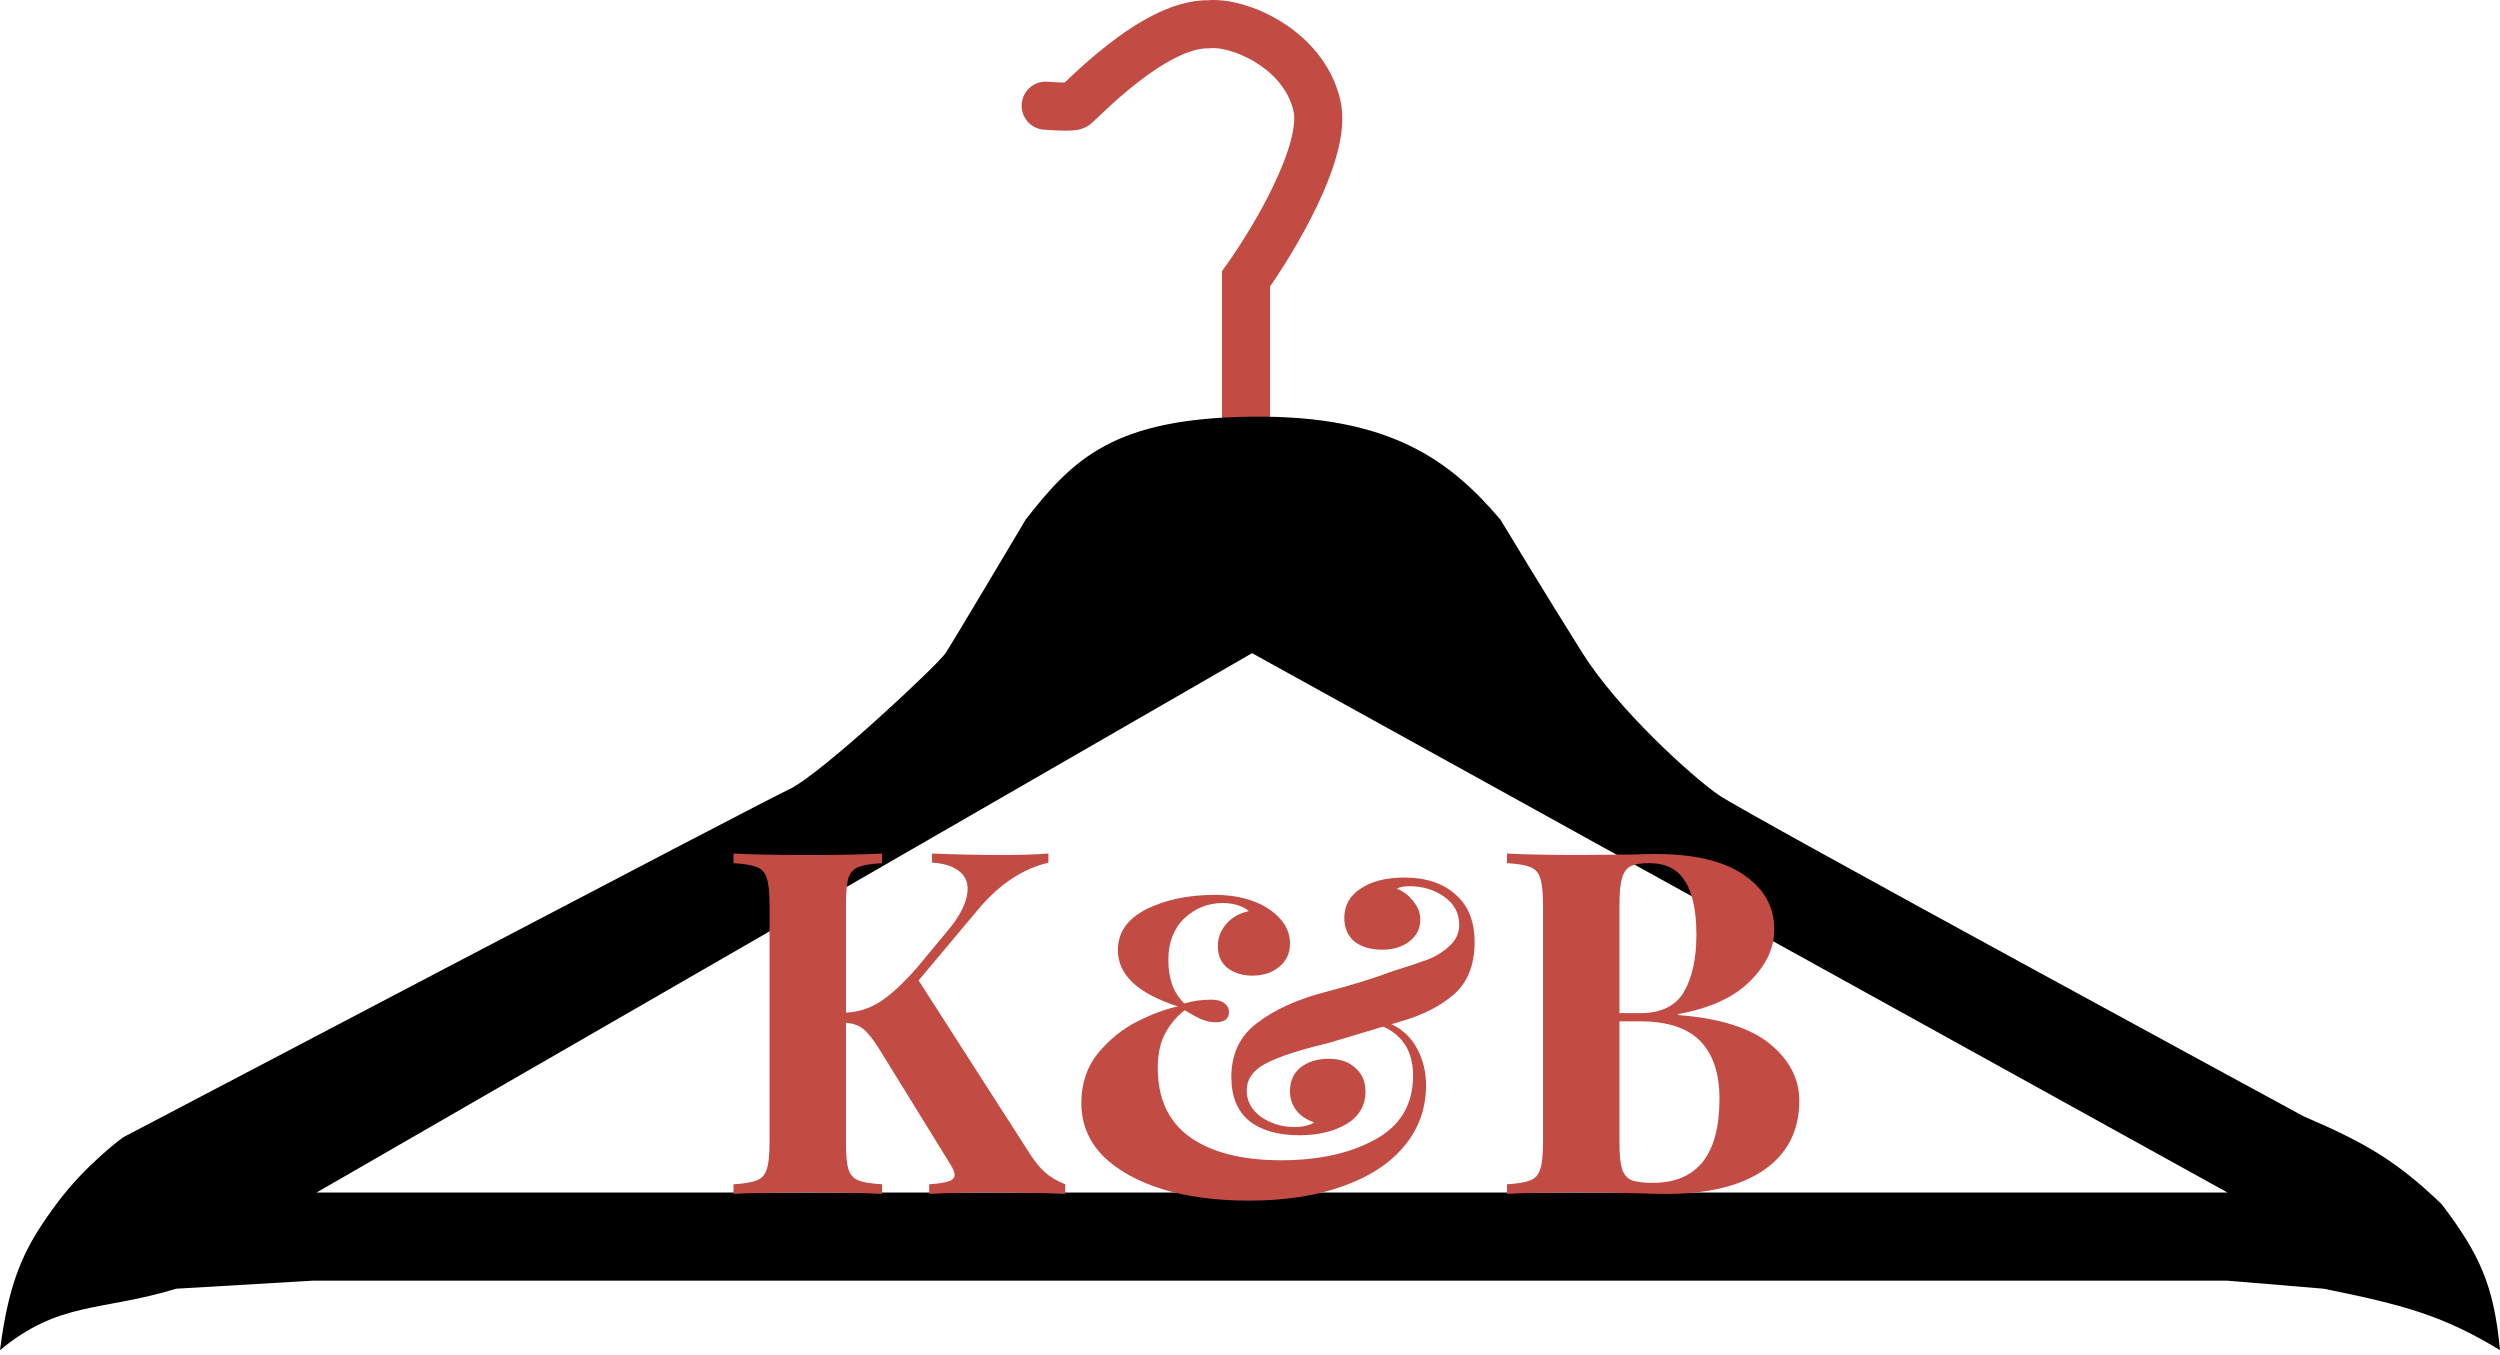
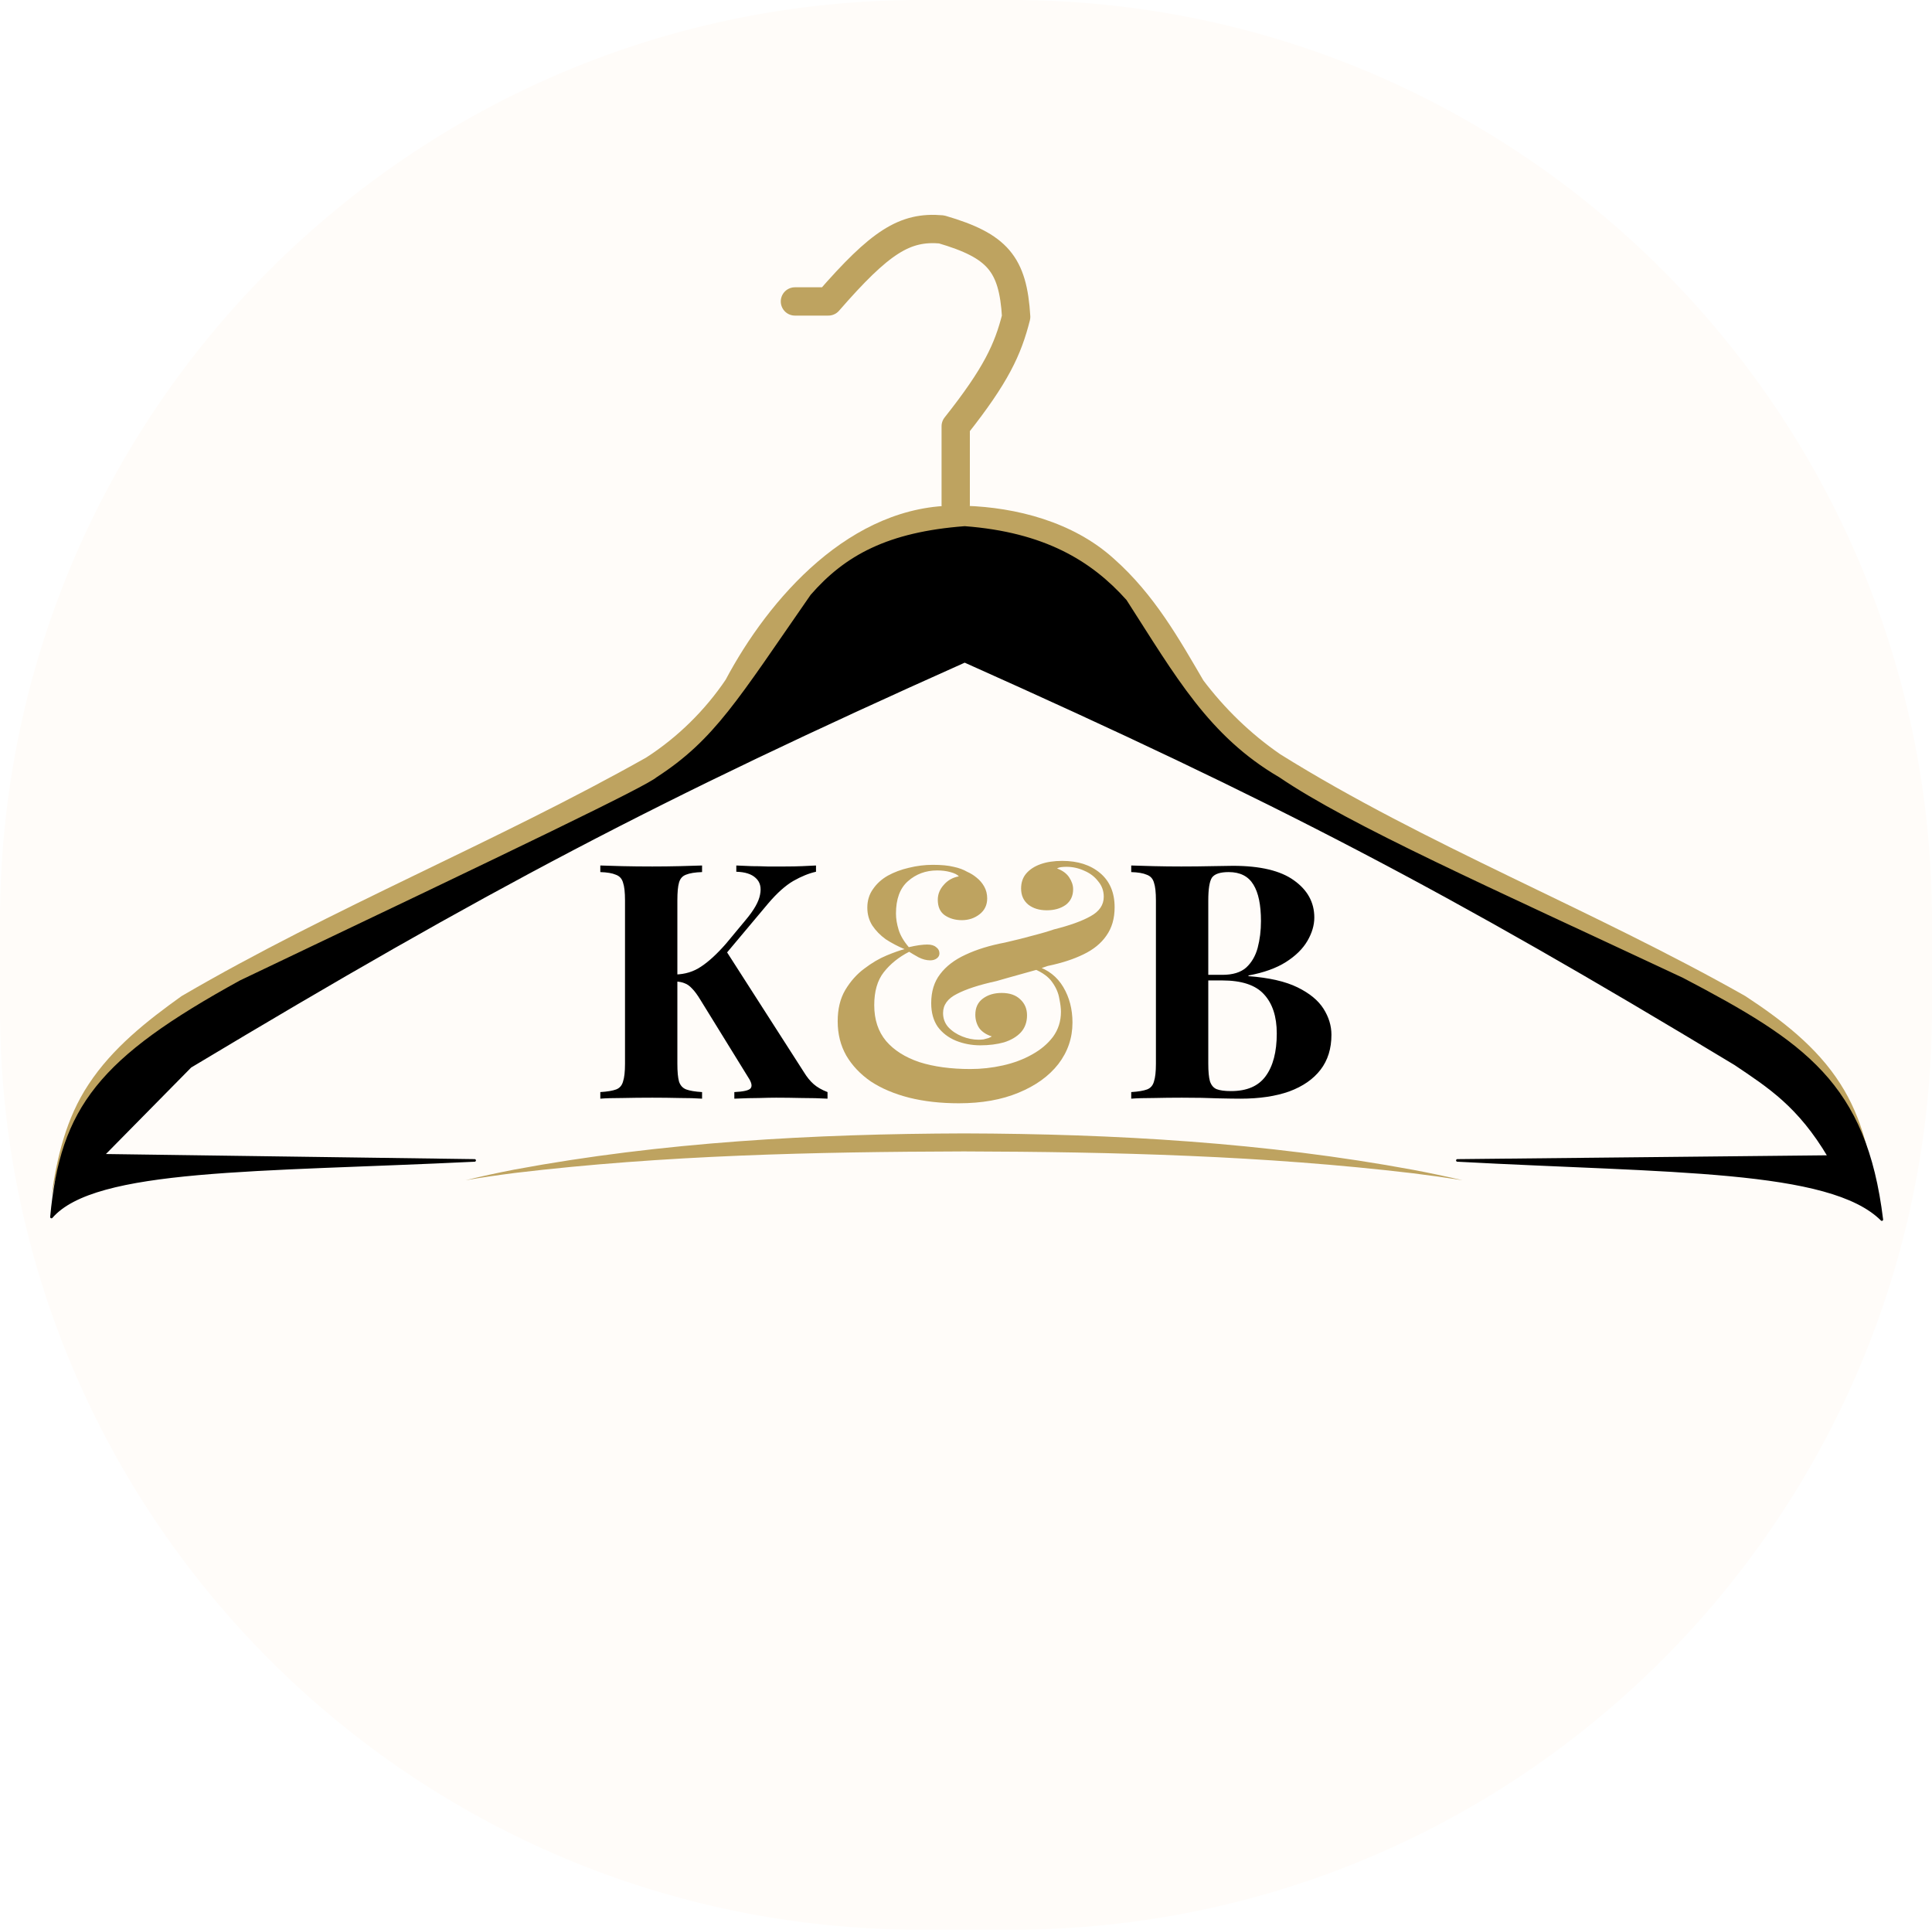
- <svg xmlns="http://www.w3.org/2000/svg" width="312" height="169" viewBox="0 0 312 169" fill="none">
-   <path d="M130.749 10.2C129.098 10.063 127.648 11.29 127.51 12.941C127.373 14.592 128.6 16.042 130.251 16.18L130.5 13.19L130.749 10.2ZM150.814 3.033L150.753 6.033L150.953 6.037L151.152 6.014L150.814 3.033ZM164.356 13.19L167.279 12.513V12.513L164.356 13.19ZM155.502 34.806L153.06 33.062L152.502 33.845V34.806H155.502ZM130.5 13.19C130.251 16.18 130.251 16.18 130.251 16.18C130.251 16.18 130.251 16.18 130.252 16.18C130.252 16.18 130.252 16.18 130.253 16.18C130.253 16.18 130.254 16.18 130.255 16.18C130.258 16.18 130.261 16.181 130.264 16.181C130.272 16.181 130.282 16.182 130.296 16.183C130.322 16.186 130.359 16.189 130.407 16.192C130.501 16.199 130.634 16.209 130.794 16.22C131.113 16.241 131.551 16.268 132.012 16.286C132.464 16.303 132.985 16.314 133.457 16.298C133.689 16.291 133.961 16.275 134.231 16.239C134.408 16.216 134.943 16.146 135.488 15.873L134.146 13.19L132.804 10.507C133.055 10.382 133.254 10.332 133.317 10.316C133.398 10.297 133.448 10.291 133.448 10.291C133.454 10.29 133.44 10.292 133.402 10.294C133.366 10.297 133.318 10.3 133.257 10.302C132.996 10.31 132.638 10.305 132.243 10.29C131.858 10.275 131.482 10.253 131.199 10.234C131.058 10.224 130.943 10.216 130.864 10.21C130.825 10.207 130.794 10.204 130.775 10.203C130.765 10.202 130.758 10.201 130.754 10.201C130.751 10.201 130.75 10.201 130.749 10.2C130.749 10.2 130.749 10.2 130.749 10.2C130.749 10.2 130.749 10.2 130.749 10.2C130.749 10.2 130.749 10.2 130.749 10.2C130.749 10.2 130.749 10.2 130.5 13.19ZM134.146 13.19L135.488 15.873C135.827 15.704 136.078 15.494 136.105 15.471C136.196 15.398 136.281 15.323 136.346 15.265C136.478 15.147 136.634 15 136.791 14.851C137.123 14.537 137.531 14.145 138.043 13.669C139.057 12.724 140.405 11.514 141.927 10.328C143.459 9.133 145.105 8.011 146.71 7.207C148.351 6.384 149.717 6.012 150.753 6.033L150.814 3.033L150.874 0.034C148.454 -0.015 146.073 0.815 144.021 1.843C141.934 2.889 139.943 4.266 138.238 5.596C136.522 6.933 135.032 8.273 133.953 9.279C133.418 9.777 132.965 10.212 132.665 10.495C132.507 10.645 132.404 10.741 132.341 10.798C132.307 10.828 132.31 10.824 132.335 10.804C132.348 10.794 132.385 10.764 132.44 10.725C132.479 10.697 132.612 10.603 132.804 10.507L134.146 13.19ZM150.814 3.033L151.152 6.014C152.076 5.909 154.368 6.339 156.732 7.803C159 9.208 160.83 11.26 161.434 13.867L164.356 13.19L167.279 12.513C166.211 7.905 163.074 4.673 159.891 2.702C156.803 0.789 153.16 -0.252 150.476 0.052L150.814 3.033ZM164.356 13.19L161.434 13.867C161.599 14.579 161.556 15.774 161.107 17.496C160.673 19.16 159.933 21.046 159.009 22.995C157.16 26.892 154.721 30.738 153.06 33.062L155.502 34.806L157.943 36.55C159.755 34.013 162.394 29.858 164.43 25.566C165.447 23.42 166.351 21.164 166.913 19.009C167.46 16.911 167.764 14.608 167.279 12.513L164.356 13.19ZM155.502 34.806H152.502V53.818H155.502H158.502V34.806H155.502Z" fill="#C24B44" />
-   <path fill-rule="evenodd" clip-rule="evenodd" d="M0 168.5C1.192 159.052 3.386 155.218 7.032 150.269C10.678 145.321 15.366 141.936 15.366 141.936C15.366 141.936 94.594 100.323 98.5 98.5C102.407 96.677 117 83.015 118 81.515C119 80.015 128 64.847 128 64.847C133.934 57.26 138.994 52.186 156.26 52C173.527 51.813 180.996 57.502 187.252 64.847C187.252 64.847 193.073 74.483 197.5 81.515C201.927 88.547 211.114 96.881 214.5 99.224C217.886 101.568 287.519 139.331 287.519 139.331C295.234 142.636 299.12 144.914 304.708 150.269C309.46 156.519 311.247 160.425 312 168.5C304.855 164.143 299.904 162.841 290 160.831L278 159.831L256.5 159.831L223 159.831L189.5 159.831L156 159.831L89 159.831L55 159.831H39L22 160.831C12.578 163.699 7.424 162.357 0 168.5ZM156.26 81.515L39.5 148.831L99 148.831L129 148.831L162 148.831L220 148.831L249 148.831L278 148.831L156.26 81.515Z" fill="black" />
-   <path d="M128.62 144.14C129.22 145.06 129.84 145.8 130.48 146.36C131.12 146.92 131.94 147.4 132.94 147.8V149C130.14 148.88 127.02 148.82 123.58 148.82C120.94 148.82 118.4 148.88 115.96 149V147.8C117.08 147.72 117.88 147.6 118.36 147.44C118.88 147.28 119.14 147 119.14 146.6C119.14 146.28 118.92 145.78 118.48 145.1L109.78 131C108.98 129.72 108.3 128.86 107.74 128.42C107.22 127.98 106.5 127.72 105.58 127.64V142.64C105.58 144.16 105.68 145.26 105.88 145.94C106.12 146.62 106.54 147.08 107.14 147.32C107.74 147.56 108.72 147.72 110.08 147.8V149C107.92 148.88 104.9 148.82 101.02 148.82C96.74 148.82 93.58 148.88 91.54 149V147.8C92.86 147.72 93.82 147.56 94.42 147.32C95.06 147.08 95.48 146.62 95.68 145.94C95.92 145.26 96.04 144.16 96.04 142.64V112.88C96.04 111.36 95.92 110.26 95.68 109.58C95.48 108.9 95.06 108.44 94.42 108.2C93.82 107.96 92.86 107.8 91.54 107.72V106.52C93.58 106.64 96.74 106.7 101.02 106.7C104.9 106.7 107.92 106.64 110.08 106.52V107.72C108.72 107.8 107.74 107.96 107.14 108.2C106.54 108.44 106.12 108.9 105.88 109.58C105.68 110.26 105.58 111.36 105.58 112.88V126.38C107.18 126.3 108.64 125.82 109.96 124.94C111.28 124.06 112.78 122.66 114.46 120.74L118 116.48C119.84 114.36 120.76 112.5 120.76 110.9C120.76 109.94 120.36 109.18 119.56 108.62C118.8 108.06 117.72 107.74 116.32 107.66V106.52C119.24 106.64 122.2 106.7 125.2 106.7C127.52 106.7 129.4 106.64 130.84 106.52V107.66C127.64 108.42 124.74 110.34 122.14 113.42L114.64 122.36L128.62 144.14ZM184.03 117.56C184.03 120.4 183.17 122.58 181.45 124.1C179.73 125.58 177.53 126.7 174.85 127.46L173.65 127.82C175.09 128.5 176.17 129.54 176.89 130.94C177.61 132.3 177.97 133.8 177.97 135.44C177.97 138.32 177.07 140.84 175.27 143C173.51 145.16 170.95 146.84 167.59 148.04C164.27 149.24 160.35 149.84 155.83 149.84C151.79 149.84 148.19 149.36 145.03 148.4C141.87 147.4 139.39 146 137.59 144.2C135.83 142.36 134.95 140.18 134.95 137.66C134.95 135.22 135.65 133.14 137.05 131.42C138.49 129.7 140.13 128.38 141.97 127.46C143.81 126.54 145.49 125.92 147.01 125.6C142.01 124 139.51 121.66 139.51 118.58C139.51 116.38 140.69 114.68 143.05 113.48C145.45 112.28 148.31 111.68 151.63 111.68C153.79 111.68 155.71 112.08 157.39 112.88C159.79 114.16 160.99 115.78 160.99 117.74C160.99 118.98 160.53 119.96 159.61 120.68C158.73 121.4 157.63 121.76 156.31 121.76C155.07 121.76 154.03 121.44 153.19 120.8C152.39 120.16 151.99 119.26 151.99 118.1C151.99 117.06 152.33 116.14 153.01 115.34C153.73 114.5 154.67 113.96 155.83 113.72C155.59 113.44 155.17 113.2 154.57 113C153.97 112.8 153.31 112.7 152.59 112.7C150.75 112.7 149.15 113.34 147.79 114.62C146.47 115.9 145.81 117.62 145.81 119.78C145.81 120.86 145.95 121.84 146.23 122.72C146.51 123.6 147.03 124.44 147.79 125.24C148.83 124.92 149.95 124.76 151.15 124.76C151.87 124.76 152.41 124.9 152.77 125.18C153.17 125.46 153.37 125.84 153.37 126.32C153.37 127.16 152.81 127.58 151.69 127.58C151.09 127.58 150.47 127.44 149.83 127.16C149.23 126.88 148.57 126.52 147.85 126.08C146.81 126.88 145.99 127.86 145.39 129.02C144.79 130.14 144.49 131.56 144.49 133.28C144.49 137.12 145.83 140 148.51 141.92C151.23 143.84 155.01 144.8 159.85 144.8C164.57 144.8 168.49 143.94 171.61 142.22C174.77 140.5 176.35 137.84 176.35 134.24C176.35 131.28 175.11 129.24 172.63 128.12L165.61 130.22C162.21 131.02 159.69 131.84 158.05 132.68C156.41 133.52 155.59 134.66 155.59 136.1C155.59 137.42 156.19 138.52 157.39 139.4C158.63 140.24 160.03 140.66 161.59 140.66C162.07 140.66 162.55 140.6 163.03 140.48C163.51 140.36 163.83 140.22 163.99 140.06C163.03 139.74 162.29 139.24 161.77 138.56C161.25 137.88 160.99 137.08 160.99 136.16C160.99 134.92 161.43 133.94 162.31 133.22C163.23 132.5 164.39 132.14 165.79 132.14C167.23 132.14 168.35 132.52 169.15 133.28C169.99 134 170.41 134.98 170.41 136.22C170.41 137.98 169.61 139.34 168.01 140.3C166.41 141.22 164.47 141.68 162.19 141.68C159.51 141.68 157.41 141.08 155.89 139.88C154.41 138.64 153.67 136.82 153.67 134.42C153.67 131.54 154.73 129.3 156.85 127.7C158.97 126.06 161.75 124.78 165.19 123.86C168.59 122.98 171.45 122.1 173.77 121.22C175.81 120.58 177.31 120.08 178.27 119.72C179.27 119.32 180.15 118.76 180.91 118.04C181.71 117.32 182.11 116.44 182.11 115.4C182.11 113.96 181.49 112.8 180.25 111.92C179.01 111.04 177.57 110.6 175.93 110.6C175.25 110.6 174.71 110.7 174.31 110.9C175.19 111.26 175.89 111.8 176.41 112.52C176.97 113.2 177.25 113.94 177.25 114.74C177.25 115.9 176.79 116.82 175.87 117.5C174.99 118.18 173.87 118.52 172.51 118.52C171.07 118.52 169.91 118.18 169.03 117.5C168.19 116.78 167.77 115.8 167.77 114.56C167.77 113 168.45 111.78 169.81 110.9C171.17 109.98 172.99 109.52 175.27 109.52C177.95 109.52 180.07 110.22 181.63 111.62C183.23 112.98 184.03 114.96 184.03 117.56ZM209.43 126.68C214.63 127.08 218.45 128.28 220.89 130.28C223.33 132.28 224.55 134.64 224.55 137.36C224.55 141.08 223.09 143.96 220.17 146C217.25 148 213.19 149 207.99 149C206.83 149 205.85 148.98 205.05 148.94C202.41 148.86 199.83 148.82 197.31 148.82C193.19 148.82 190.11 148.88 188.07 149V147.8C189.39 147.72 190.35 147.56 190.95 147.32C191.59 147.08 192.01 146.62 192.21 145.94C192.45 145.26 192.57 144.16 192.57 142.64V112.88C192.57 111.36 192.45 110.26 192.21 109.58C192.01 108.9 191.59 108.44 190.95 108.2C190.35 107.96 189.39 107.8 188.07 107.72V106.52C190.11 106.64 193.15 106.7 197.19 106.7L203.85 106.64C204.65 106.6 205.57 106.58 206.61 106.58C211.41 106.58 215.07 107.44 217.59 109.16C220.15 110.88 221.43 113.16 221.43 116C221.43 118.32 220.41 120.48 218.37 122.48C216.37 124.48 213.39 125.84 209.43 126.56V126.68ZM205.83 107.72C204.75 107.72 203.95 107.86 203.43 108.14C202.95 108.42 202.61 108.92 202.41 109.64C202.21 110.36 202.11 111.44 202.11 112.88V126.44H204.69C207.29 126.44 209.11 125.56 210.15 123.8C211.19 122 211.71 119.62 211.71 116.66C211.71 113.66 211.23 111.42 210.27 109.94C209.35 108.46 207.87 107.72 205.83 107.72ZM206.25 147.62C211.81 147.62 214.59 144.12 214.59 137.12C214.59 133.96 213.79 131.56 212.19 129.92C210.59 128.28 208.07 127.46 204.63 127.46H202.11V142.64C202.11 144.08 202.21 145.14 202.41 145.82C202.61 146.5 202.99 146.98 203.55 147.26C204.15 147.5 205.05 147.62 206.25 147.62Z" fill="#C24B44" />
+ <svg xmlns="http://www.w3.org/2000/svg" width="751" height="750" viewBox="0 0 751 750" fill="none">
+   <rect width="751" height="750" rx="358" fill="#FFFCF9" />
+   <path d="M20 465C20 465 20 465 20 465C23.176 450.081 27.917 435.234 37.066 423.304C46.803 410.435 60.292 401.097 74.033 392.43L73.763 392.592C134.081 361.982 198.026 339.453 258.536 307.418L258.945 307.182C273.336 298.455 285.779 286.733 295.448 272.919L295.733 272.473C314.111 241.017 337.486 213.54 373.635 213.477L372.742 213.496C373.357 213.515 373.966 213.538 374.569 213.564C412.109 212.429 435.869 239.807 454.249 272.925L454.808 273.756C464.454 286.118 476.172 297.024 489.325 305.583L489.344 305.595C549.916 341.172 614.017 362.53 675.282 392.632L675.064 392.51C689.252 400.669 703.042 409.88 712.689 423.034C721.654 435.087 726.255 449.994 729 465C729 465 729 465 729 465C727.363 449.851 723.862 434.438 715.354 421.21C706.194 406.786 692.34 396.246 678.379 387.093L678.161 386.971C618.889 353.438 553.778 328.173 497.649 293.138L497.668 293.15C486.074 285.167 475.923 275.292 467.458 264.033L468.017 264.863C458.395 248.426 448.776 231.125 432.93 217.1C417.075 202.77 394.931 197.197 375.303 196.58C374.631 196.551 373.953 196.525 373.27 196.504L372.378 196.524C330.685 195.824 298.719 232.776 281.992 264.333L282.276 263.886C274.122 276.017 263.401 286.584 251.066 294.501L251.475 294.264C192.886 327.29 129.619 352.691 70.795 387.011L70.524 387.173C57.101 396.786 43.689 407.338 34.423 421.447C25.722 434.551 22.071 449.911 20 465Z" fill="#BEA360" />
+   <path d="M74 414.5C189.315 345.316 255.165 310.559 375 257C496.692 311.406 562.247 345.705 674.5 413.5C687.624 422.341 699.246 429.678 711 449.5L566.5 451C649.017 455.457 711.355 453.935 731.5 474C725.077 421.348 701.449 405.38 654 380.5C578.576 345.149 524.757 321.334 497 302.5C469.486 286.438 456.54 263.1 437.5 233.5C423.904 218.28 405.64 207.326 375 205C345.279 207.26 328.773 216.238 315.5 231.5C287.187 272.229 278.196 287.799 255.5 302.5C251.103 306.197 204.399 328.676 93.5 381.5C38.908 411.509 23.938 430.46 20 473C36.866 453.519 100.182 455.104 184.5 451L40 449L74 414.5Z" fill="black" stroke="black" stroke-linejoin="round" />
+   <path d="M309 117.156H322C342.137 94.034 351.642 87.895 366 89.156C387.726 95.516 393.772 102.525 395 123.156C391.814 135.716 387.274 145.776 371.5 165.656V196.156" stroke="#BEA360" stroke-width="11" stroke-linecap="round" stroke-linejoin="round" />
+   <path d="M317.192 336.376V338.808C314.461 339.405 311.517 340.6 308.36 342.392C305.288 344.184 302.045 347.085 298.632 351.096L274.568 379.768L281.992 369.144L312.456 416.632C313.651 418.595 314.931 420.173 316.296 421.368C317.661 422.563 319.453 423.587 321.672 424.44V427C318.685 426.829 315.357 426.744 311.688 426.744C308.019 426.659 304.691 426.616 301.704 426.616C299.912 426.616 297.736 426.659 295.176 426.744C292.616 426.744 289.373 426.829 285.448 427V424.44C288.947 424.269 291.037 423.8 291.72 423.032C292.488 422.179 292.189 420.728 290.824 418.68L272.264 388.6C271.069 386.637 270.003 385.187 269.064 384.248C268.125 383.224 267.187 382.541 266.248 382.2C265.309 381.773 264.072 381.517 262.536 381.432V378.744C266.291 378.659 269.619 377.635 272.52 375.672C275.507 373.709 278.749 370.723 282.248 366.712L289.8 357.624C293.043 353.784 294.92 350.499 295.432 347.768C296.029 344.952 295.475 342.776 293.768 341.24C292.147 339.704 289.629 338.893 286.216 338.808V336.376C288.349 336.461 290.355 336.547 292.232 336.632C294.195 336.632 296.2 336.675 298.248 336.76C300.381 336.76 302.685 336.76 305.16 336.76C307.635 336.76 309.853 336.717 311.816 336.632C313.864 336.547 315.656 336.461 317.192 336.376ZM272.904 336.376V338.936C270.173 339.021 268.083 339.363 266.632 339.96C265.267 340.472 264.371 341.496 263.944 343.032C263.517 344.483 263.304 346.787 263.304 349.944V413.432C263.304 416.504 263.517 418.808 263.944 420.344C264.456 421.88 265.395 422.904 266.76 423.416C268.125 423.928 270.173 424.269 272.904 424.44V427C270.6 426.829 267.699 426.744 264.2 426.744C260.701 426.659 257.16 426.616 253.576 426.616C249.48 426.616 245.597 426.659 241.928 426.744C238.344 426.744 235.485 426.829 233.352 427V424.44C236.083 424.269 238.131 423.928 239.496 423.416C240.861 422.904 241.757 421.88 242.184 420.344C242.696 418.808 242.952 416.504 242.952 413.432V349.944C242.952 346.787 242.696 344.483 242.184 343.032C241.757 341.496 240.819 340.472 239.368 339.96C238.003 339.363 235.997 339.021 233.352 338.936V336.376C235.485 336.461 238.344 336.547 241.928 336.632C245.597 336.717 249.48 336.76 253.576 336.76C257.16 336.76 260.701 336.717 264.2 336.632C267.699 336.547 270.6 336.461 272.904 336.376ZM439.727 336.376C441.946 336.461 444.847 336.547 448.431 336.632C452.015 336.717 455.599 336.76 459.183 336.76C463.279 336.76 467.247 336.717 471.087 336.632C474.927 336.547 477.658 336.504 479.279 336.504C489.86 336.504 497.754 338.381 502.959 342.136C508.25 345.891 510.895 350.712 510.895 356.6C510.895 359.587 509.999 362.616 508.207 365.688C506.415 368.76 503.642 371.491 499.887 373.88C496.132 376.269 491.268 378.019 485.295 379.128V379.384C493.316 379.981 499.674 381.432 504.367 383.736C509.06 386.04 512.431 388.813 514.479 392.056C516.527 395.299 517.551 398.669 517.551 402.168C517.551 407.544 516.143 412.067 513.327 415.736C510.511 419.405 506.458 422.221 501.167 424.184C495.876 426.061 489.562 427 482.223 427C480.175 427 477.231 426.957 473.391 426.872C469.551 426.701 464.9 426.616 459.439 426.616C455.684 426.616 452.015 426.659 448.431 426.744C444.847 426.744 441.946 426.829 439.727 427V424.44C442.458 424.269 444.506 423.928 445.871 423.416C447.236 422.904 448.132 421.88 448.559 420.344C449.071 418.808 449.327 416.504 449.327 413.432V349.944C449.327 346.787 449.071 344.483 448.559 343.032C448.132 341.496 447.194 340.472 445.743 339.96C444.378 339.363 442.372 339.021 439.727 338.936V336.376ZM477.615 338.936C474.287 338.936 472.111 339.661 471.087 341.112C470.148 342.563 469.679 345.507 469.679 349.944V413.432C469.679 416.419 469.892 418.68 470.319 420.216C470.831 421.752 471.684 422.776 472.879 423.288C474.159 423.8 476.036 424.056 478.511 424.056C484.655 424.056 489.135 422.136 491.951 418.296C494.852 414.371 496.303 408.824 496.303 401.656C496.303 395.085 494.639 390.008 491.311 386.424C488.068 382.84 482.65 381.048 475.055 381.048H464.175C464.175 381.048 464.175 380.707 464.175 380.024C464.175 379.256 464.175 378.872 464.175 378.872H475.183C479.194 378.872 482.266 377.933 484.399 376.056C486.532 374.093 488.026 371.533 488.879 368.376C489.732 365.133 490.159 361.677 490.159 358.008C490.159 351.693 489.178 346.957 487.215 343.8C485.252 340.557 482.052 338.936 477.615 338.936Z" fill="black" />
+   <path d="M362.615 336.12C365.943 336.12 368.631 336.376 370.679 336.888C372.727 337.315 374.476 337.955 375.927 338.808C377.292 339.405 378.53 340.173 379.639 341.112C380.834 342.051 381.815 343.203 382.583 344.568C383.351 345.933 383.735 347.469 383.735 349.176C383.735 351.736 382.754 353.784 380.791 355.32C378.828 356.856 376.524 357.624 373.879 357.624C371.319 357.624 369.1 356.984 367.223 355.704C365.431 354.424 364.535 352.419 364.535 349.688C364.535 347.555 365.303 345.635 366.839 343.928C368.375 342.136 370.338 341.027 372.727 340.6C372.13 339.917 371.02 339.363 369.399 338.936C367.863 338.509 366.156 338.296 364.279 338.296C359.842 338.296 356.044 339.704 352.887 342.52C349.815 345.251 348.279 349.432 348.279 355.064C348.279 357.027 348.62 359.117 349.303 361.336C349.986 363.555 351.308 365.816 353.271 368.12C354.722 367.779 356.044 367.523 357.239 367.352C358.519 367.181 359.586 367.096 360.439 367.096C361.975 367.096 363.127 367.437 363.895 368.12C364.748 368.717 365.175 369.528 365.175 370.552C365.175 371.32 364.834 371.96 364.151 372.472C363.468 372.984 362.615 373.24 361.591 373.24C360.14 373.24 358.647 372.856 357.111 372.088C355.575 371.235 354.338 370.509 353.399 369.912C349.388 371.96 346.103 374.605 343.543 377.848C341.068 381.005 339.831 385.272 339.831 390.648C339.831 396.28 341.367 400.931 344.439 404.6C347.511 408.184 351.82 410.915 357.367 412.792C362.999 414.584 369.612 415.48 377.207 415.48C381.474 415.48 385.698 415.011 389.879 414.072C394.06 413.133 397.815 411.725 401.143 409.848C404.556 407.971 407.287 405.667 409.335 402.936C411.383 400.12 412.407 396.877 412.407 393.208C412.407 391.843 412.194 390.136 411.767 388.088C411.426 385.955 410.53 383.864 409.079 381.816C407.628 379.683 405.239 377.933 401.911 376.568L402.807 375.416C407.415 376.867 410.914 379.597 413.303 383.608C415.692 387.619 416.887 392.227 416.887 397.432C416.887 403.405 415.052 408.781 411.383 413.56C407.714 418.253 402.551 421.965 395.895 424.696C389.324 427.427 381.602 428.792 372.727 428.792C365.644 428.792 359.202 428.067 353.399 426.616C347.682 425.165 342.732 423.075 338.551 420.344C334.455 417.528 331.255 414.157 328.951 410.232C326.732 406.307 325.623 401.869 325.623 396.92C325.623 392.141 326.604 388.088 328.567 384.76C330.615 381.347 333.09 378.573 335.991 376.44C338.892 374.221 341.794 372.515 344.695 371.32C347.596 370.125 349.9 369.315 351.607 368.888C348.962 367.779 346.53 366.499 344.311 365.048C342.178 363.512 340.428 361.72 339.063 359.672C337.783 357.624 337.143 355.32 337.143 352.76C337.143 350.029 337.868 347.64 339.319 345.592C340.77 343.459 342.69 341.709 345.079 340.344C347.554 338.979 350.284 337.955 353.271 337.272C356.343 336.504 359.458 336.12 362.615 336.12ZM412.919 334.584C418.978 334.584 423.884 336.163 427.639 339.32C431.394 342.477 433.271 346.915 433.271 352.632C433.271 356.984 432.204 360.653 430.071 363.64C428.023 366.627 425.036 369.059 421.111 370.936C417.271 372.813 412.663 374.307 407.287 375.416C406.092 375.843 404.599 376.355 402.807 376.952C401.015 377.464 399.18 377.976 397.303 378.488C395.426 379 393.591 379.512 391.799 380.024C390.092 380.536 388.599 380.963 387.319 381.304C380.663 382.755 375.543 384.419 371.959 386.296C368.375 388.088 366.583 390.563 366.583 393.72C366.583 395.853 367.266 397.688 368.631 399.224C370.082 400.76 371.874 401.955 374.007 402.808C376.14 403.661 378.274 404.088 380.407 404.088C381.004 404.088 381.644 404.045 382.327 403.96C383.01 403.789 383.65 403.619 384.247 403.448C384.844 403.192 385.271 402.979 385.527 402.808C383.394 402.125 381.772 401.059 380.663 399.608C379.639 398.072 379.127 396.323 379.127 394.36C379.127 391.629 380.108 389.539 382.071 388.088C384.034 386.637 386.466 385.912 389.367 385.912C392.439 385.912 394.828 386.723 396.535 388.344C398.327 389.965 399.223 392.056 399.223 394.616C399.223 397.261 398.412 399.48 396.791 401.272C395.17 402.979 392.994 404.259 390.263 405.112C387.532 405.88 384.46 406.264 381.047 406.264C377.719 406.264 374.562 405.667 371.575 404.472C368.674 403.277 366.327 401.485 364.535 399.096C362.828 396.621 361.975 393.549 361.975 389.88C361.975 385.357 363.127 381.603 365.431 378.616C367.735 375.544 371.02 373.027 375.287 371.064C379.639 369.016 384.759 367.437 390.647 366.328C392.439 365.901 394.402 365.432 396.535 364.92C398.754 364.323 401.015 363.725 403.319 363.128C405.623 362.531 407.756 361.891 409.719 361.208C415.863 359.672 420.599 357.965 423.927 356.088C427.34 354.211 429.047 351.693 429.047 348.536C429.047 346.232 428.322 344.227 426.871 342.52C425.506 340.728 423.714 339.363 421.495 338.424C419.276 337.4 416.972 336.888 414.583 336.888C413.815 336.888 413.09 336.931 412.407 337.016C411.81 337.101 411.298 337.272 410.871 337.528C413.004 338.296 414.583 339.448 415.607 340.984C416.631 342.52 417.143 344.056 417.143 345.592C417.143 348.237 416.162 350.285 414.199 351.736C412.236 353.101 409.804 353.784 406.903 353.784C404.002 353.784 401.612 353.059 399.735 351.608C397.858 350.072 396.919 347.981 396.919 345.336C396.919 343.032 397.559 341.112 398.839 339.576C400.204 337.955 402.082 336.717 404.471 335.864C406.86 335.011 409.676 334.584 412.919 334.584Z" fill="#BEA360" />
+   <path d="M181 458.698C187.259 457.628 193.746 456.687 200.215 455.863C258.117 448.941 316.506 447.68 374.736 447.5C432.973 447.669 491.349 449.13 549.259 456.001C555.721 456.802 562.205 457.703 568.5 458.698C562.295 457.245 555.876 455.905 549.465 454.687C491.952 444.049 433.204 440.665 374.737 440.5C316.278 440.676 257.53 443.857 200.004 454.55C193.585 455.791 187.163 457.171 181 458.698Z" fill="#BEA360" />
</svg>
